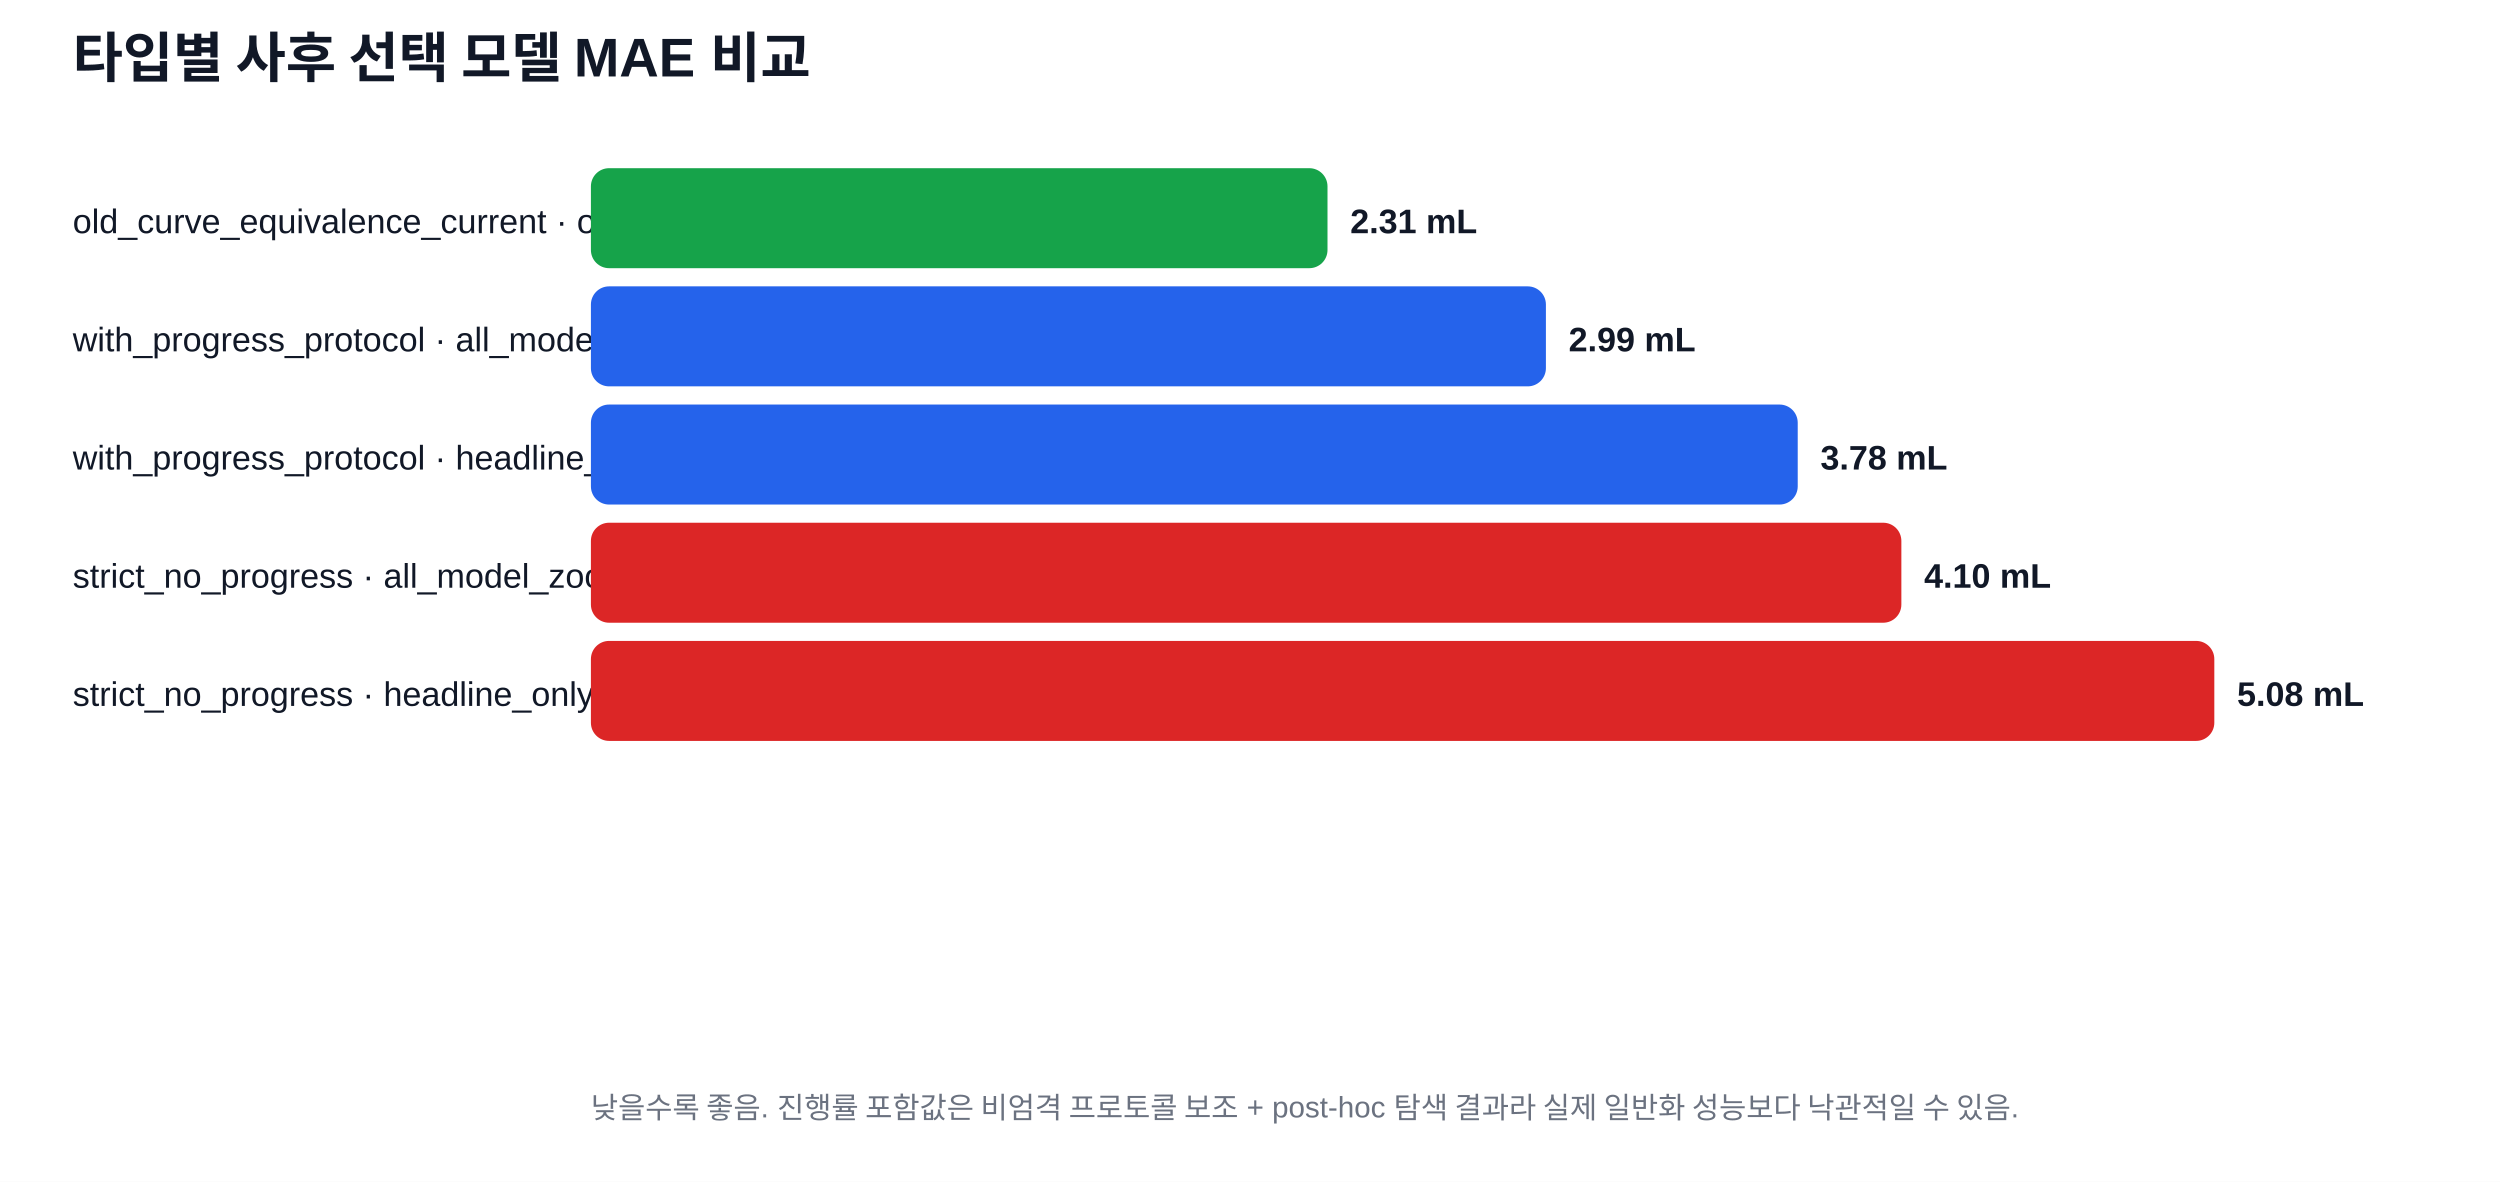
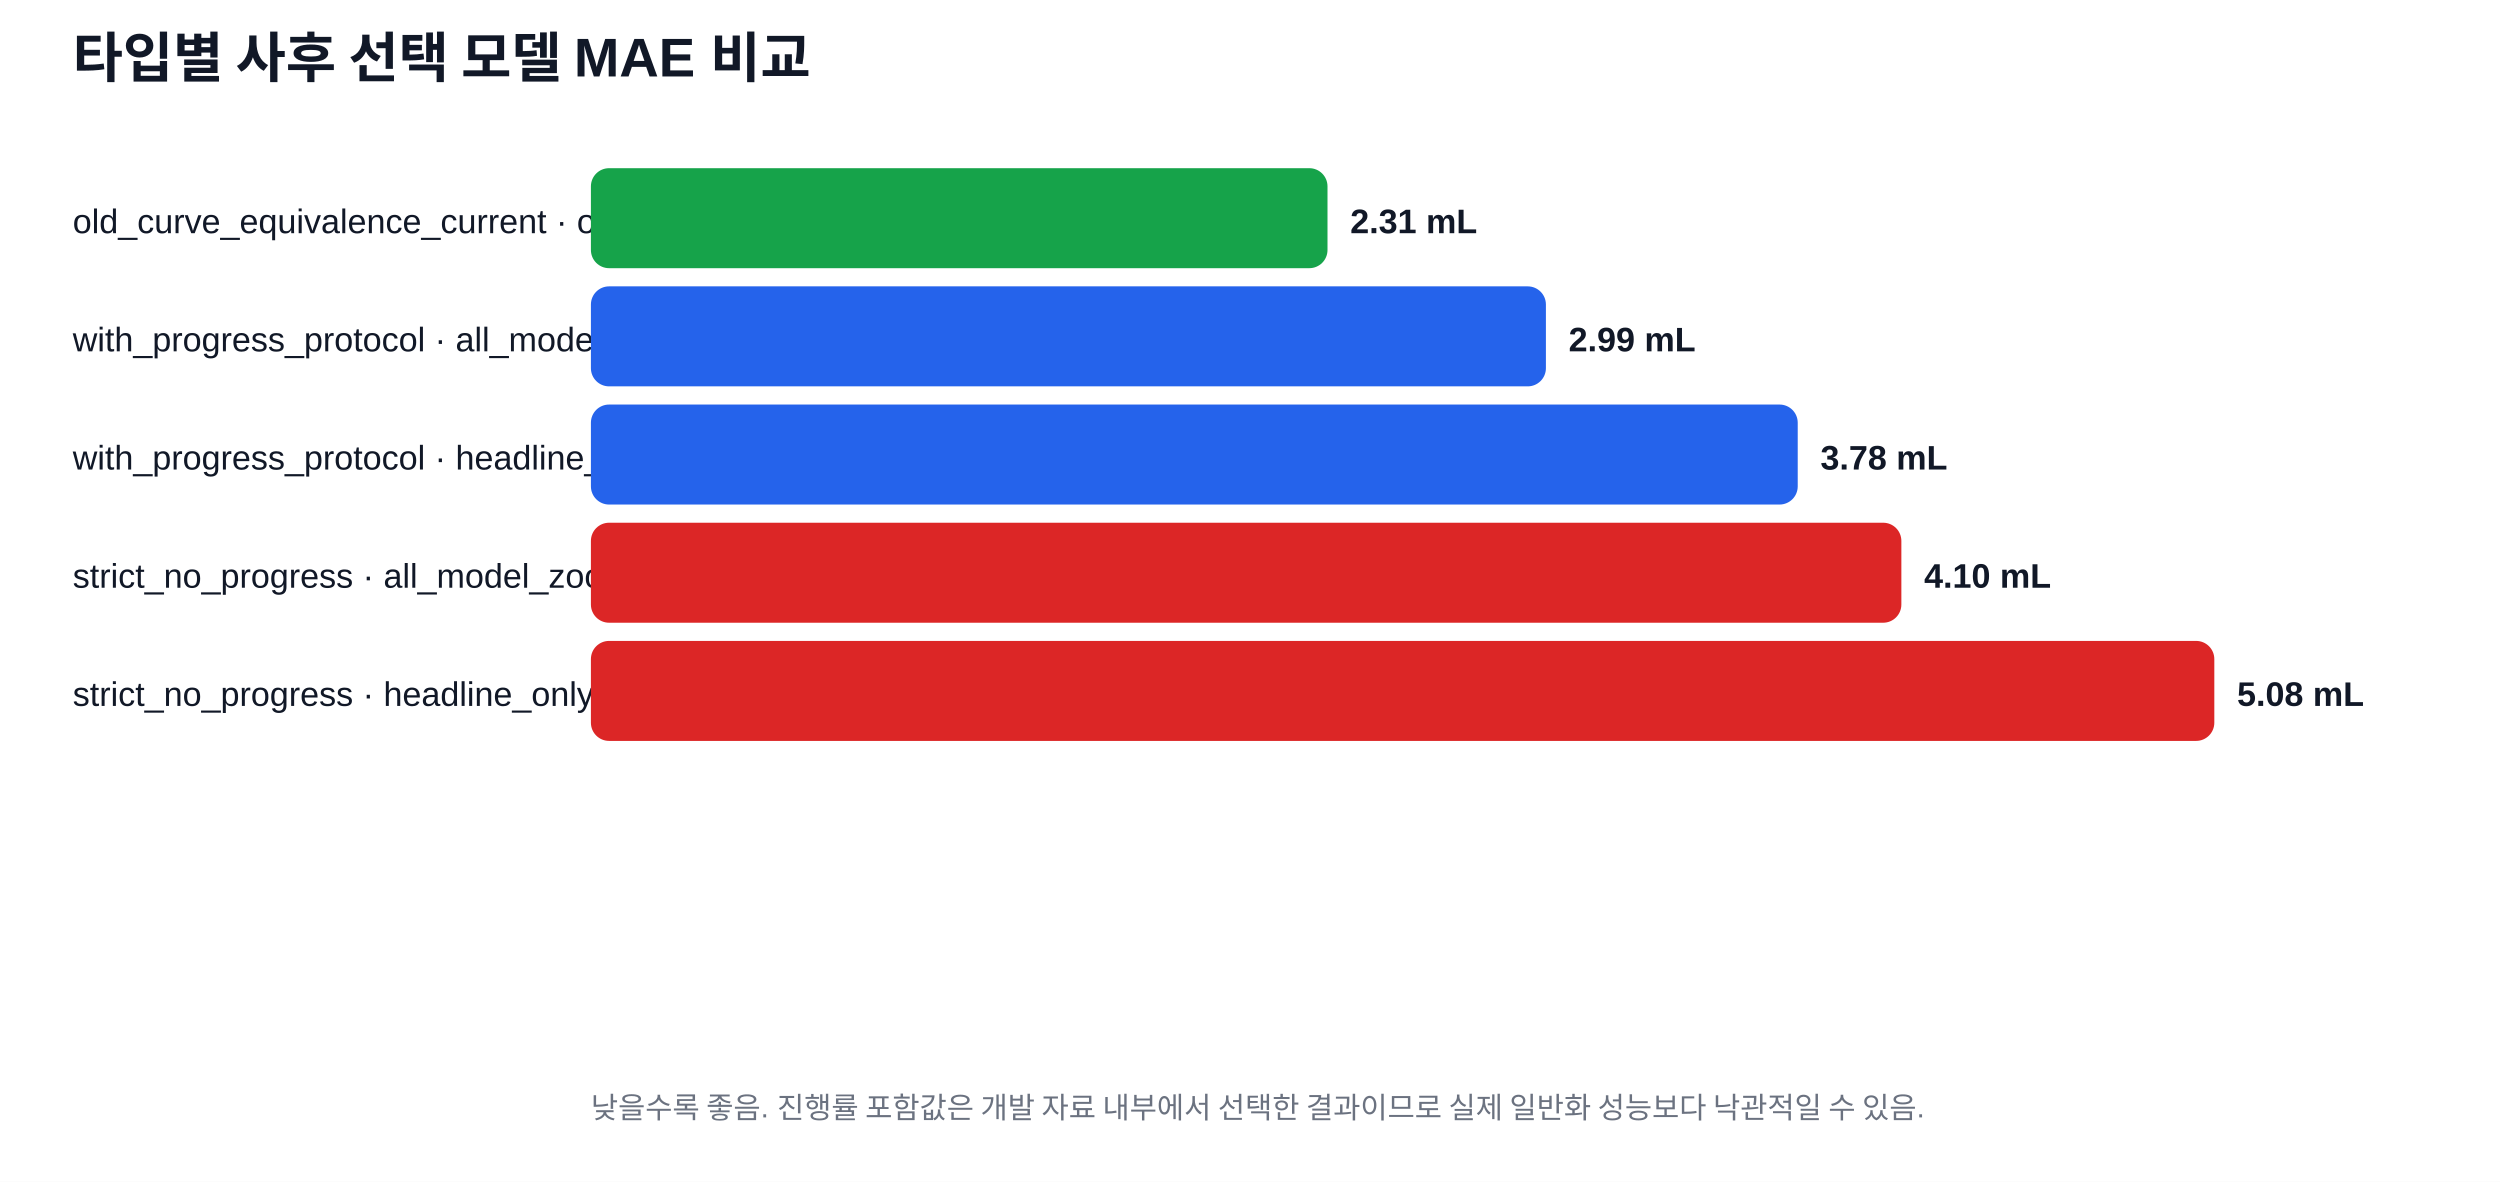
<svg xmlns="http://www.w3.org/2000/svg" width="1100" height="520" viewBox="0 0 1100 520">
  <rect width="100%" height="100%" fill="#ffffff" />
  <text x="32" y="34" font-family="Pretendard, Arial, sans-serif" font-size="24" font-weight="700" fill="#111827">타입별 사후 선택 모델 MAE 비교</text>
  <text x="32" y="102.6" font-family="Pretendard, Arial, sans-serif" font-size="15" fill="#111827">old_curve_equivalence_current · old_typewise_selected</text>
  <rect x="260" y="74" width="324.1" height="44.0" rx="8" fill="#16a34a" />
  <text x="594.1" y="102.6" font-family="Pretendard, Arial, sans-serif" font-size="15" font-weight="700" fill="#111827">2.31 mL</text>
  <text x="32" y="154.6" font-family="Pretendard, Arial, sans-serif" font-size="15" fill="#111827">with_progress_protocol · all_model_zoo</text>
  <rect x="260" y="126" width="420.2" height="44.0" rx="8" fill="#2563eb" />
  <text x="690.2" y="154.6" font-family="Pretendard, Arial, sans-serif" font-size="15" font-weight="700" fill="#111827">2.99 mL</text>
  <text x="32" y="206.6" font-family="Pretendard, Arial, sans-serif" font-size="15" fill="#111827">with_progress_protocol · headline_only</text>
  <rect x="260" y="178" width="531.0" height="44.0" rx="8" fill="#2563eb" />
  <text x="801.0" y="206.6" font-family="Pretendard, Arial, sans-serif" font-size="15" font-weight="700" fill="#111827">3.78 mL</text>
  <text x="32" y="258.6" font-family="Pretendard, Arial, sans-serif" font-size="15" fill="#111827">strict_no_progress · all_model_zoo</text>
  <rect x="260" y="230" width="576.6" height="44.0" rx="8" fill="#dc2626" />
  <text x="846.6" y="258.6" font-family="Pretendard, Arial, sans-serif" font-size="15" font-weight="700" fill="#111827">4.10 mL</text>
  <text x="32" y="310.6" font-family="Pretendard, Arial, sans-serif" font-size="15" fill="#111827">strict_no_progress · headline_only</text>
  <rect x="260" y="282" width="714.3" height="44.0" rx="8" fill="#dc2626" />
  <text x="984.3" y="310.6" font-family="Pretendard, Arial, sans-serif" font-size="15" font-weight="700" fill="#111827">5.08 mL</text>
-   <text x="260" y="492" font-family="Pretendard, Arial, sans-serif" font-size="13" fill="#6b7280">낮을수록 좋음. 진행률 포함값은 비엄격 프로토콜 보조 + post-hoc 탐색 결과라 실제 일반화 성능보다 낙관적일 수 있음.</text>
+   <text x="260" y="492" font-family="Pretendard, Arial, sans-serif" font-size="13" fill="#6b7280">낮을수록 좋음. 진행률 포함값은 개발 자료 내부에서 선택한 결과이므로 실제 일반화 성능보다 낙관적일 수 있음.</text>
</svg>
